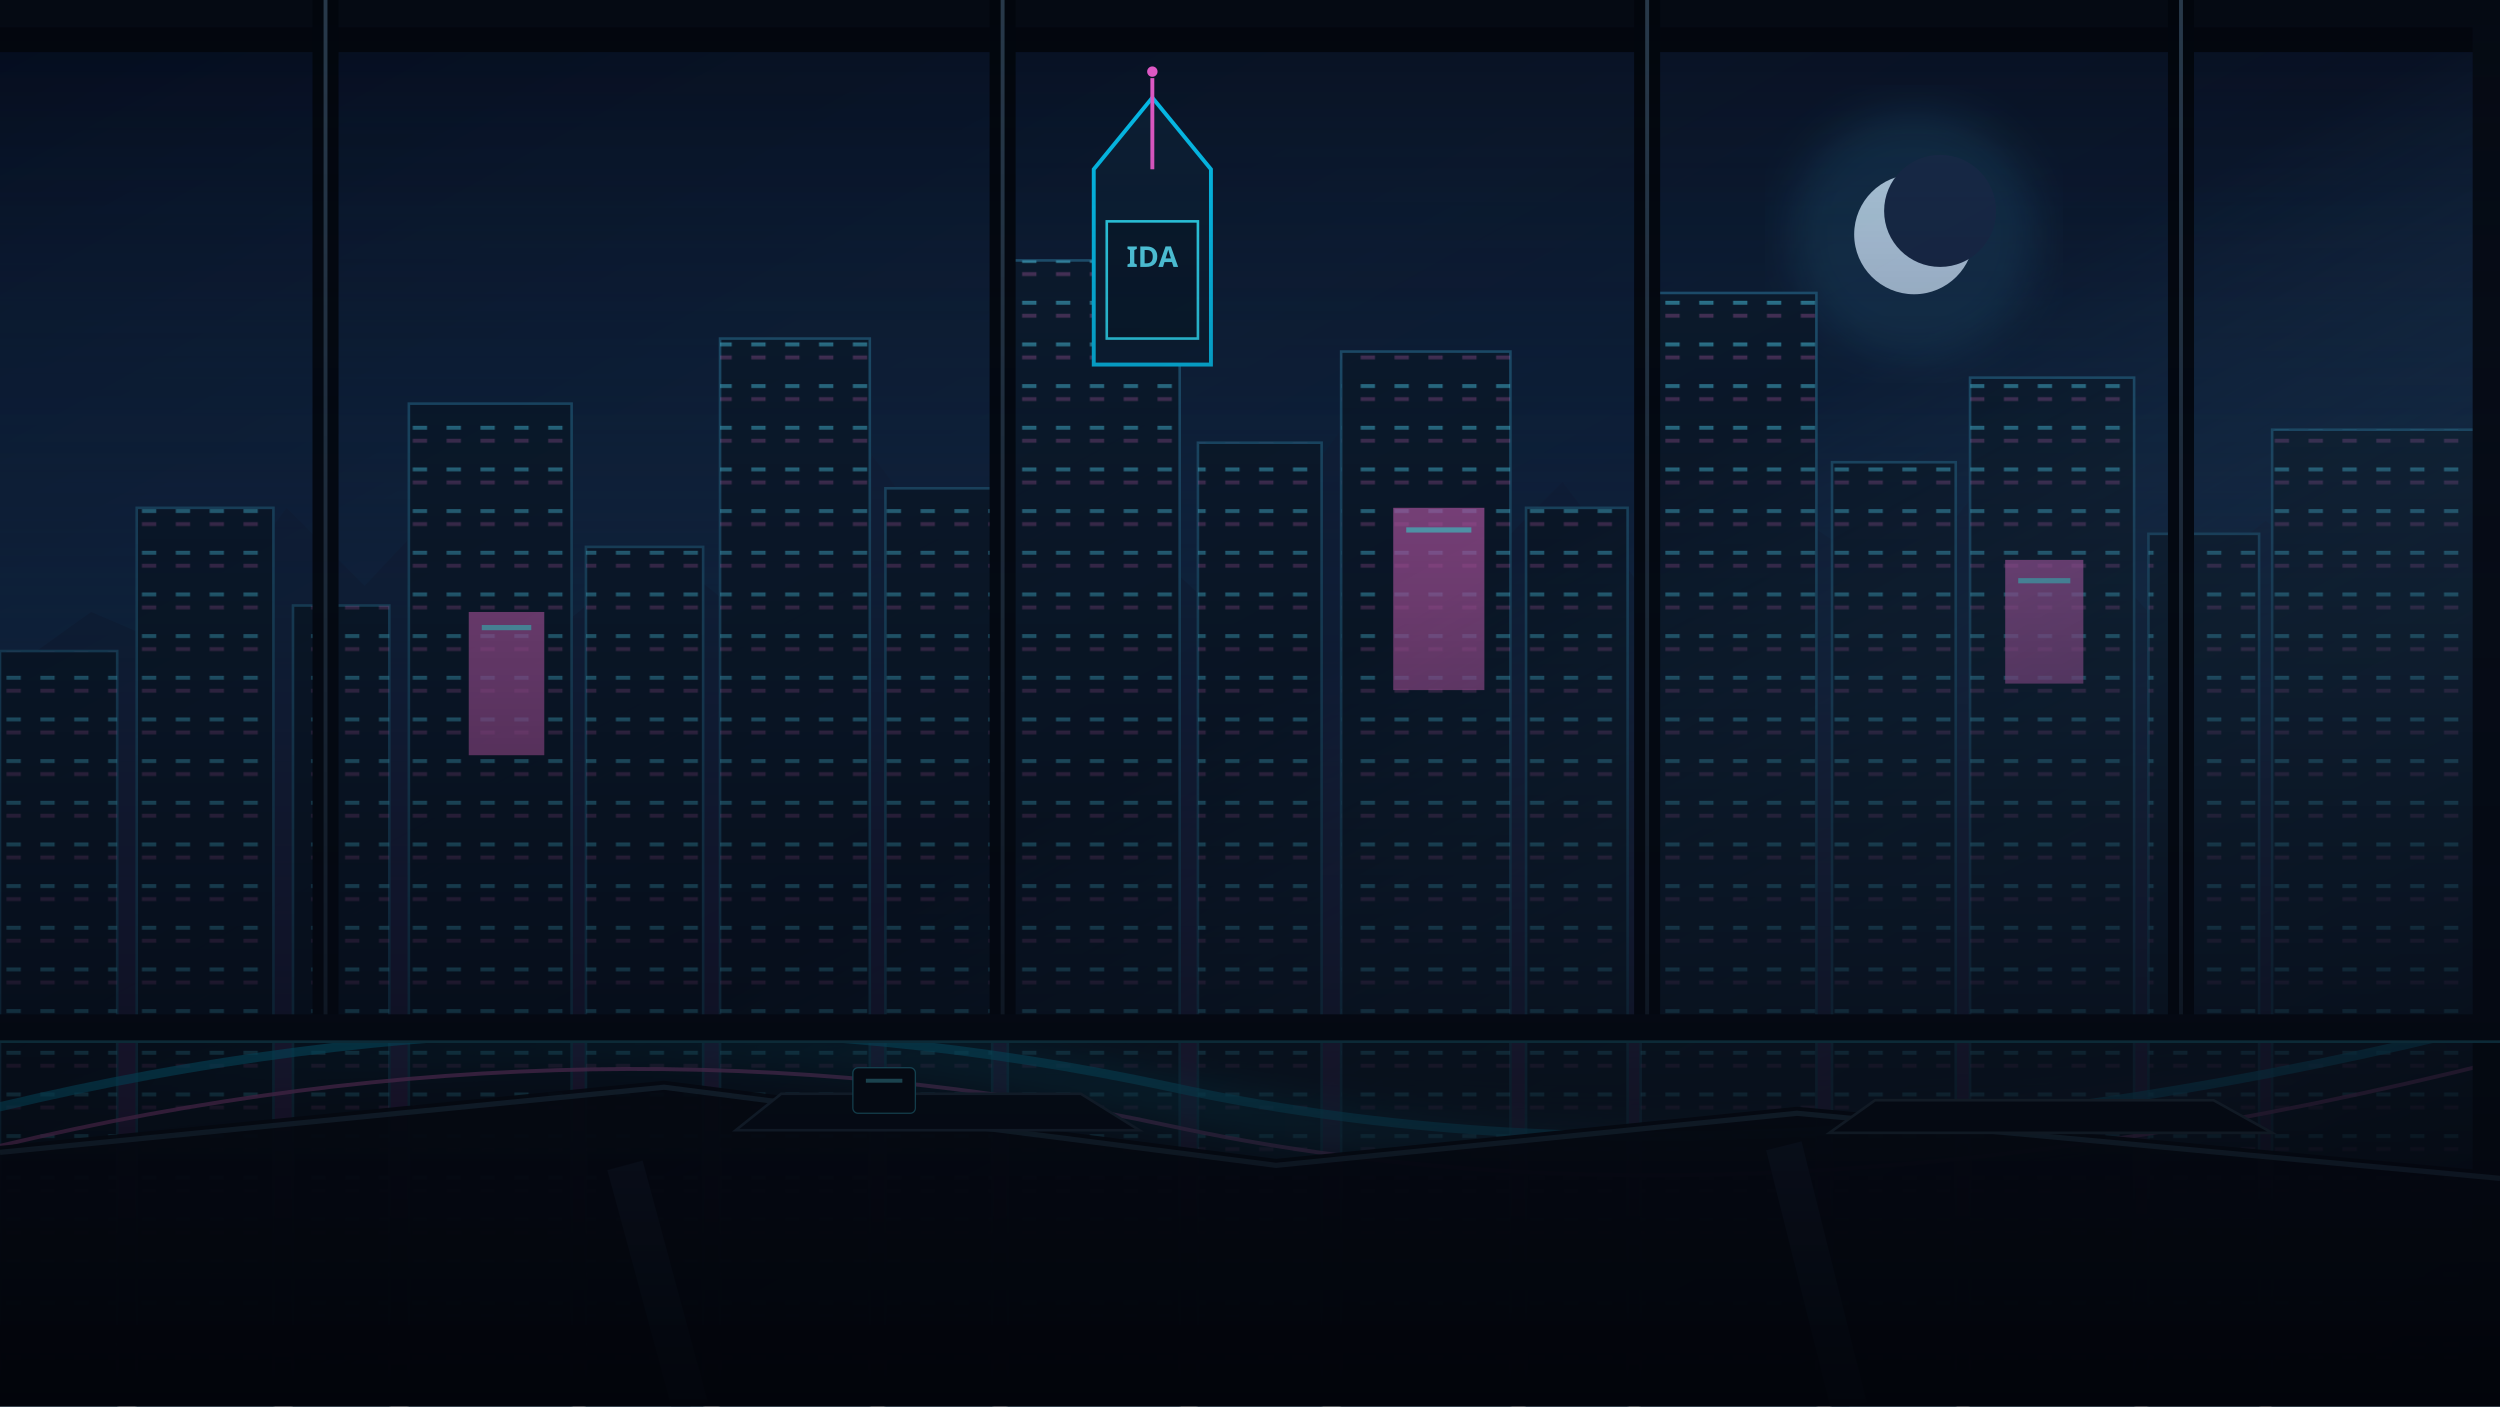
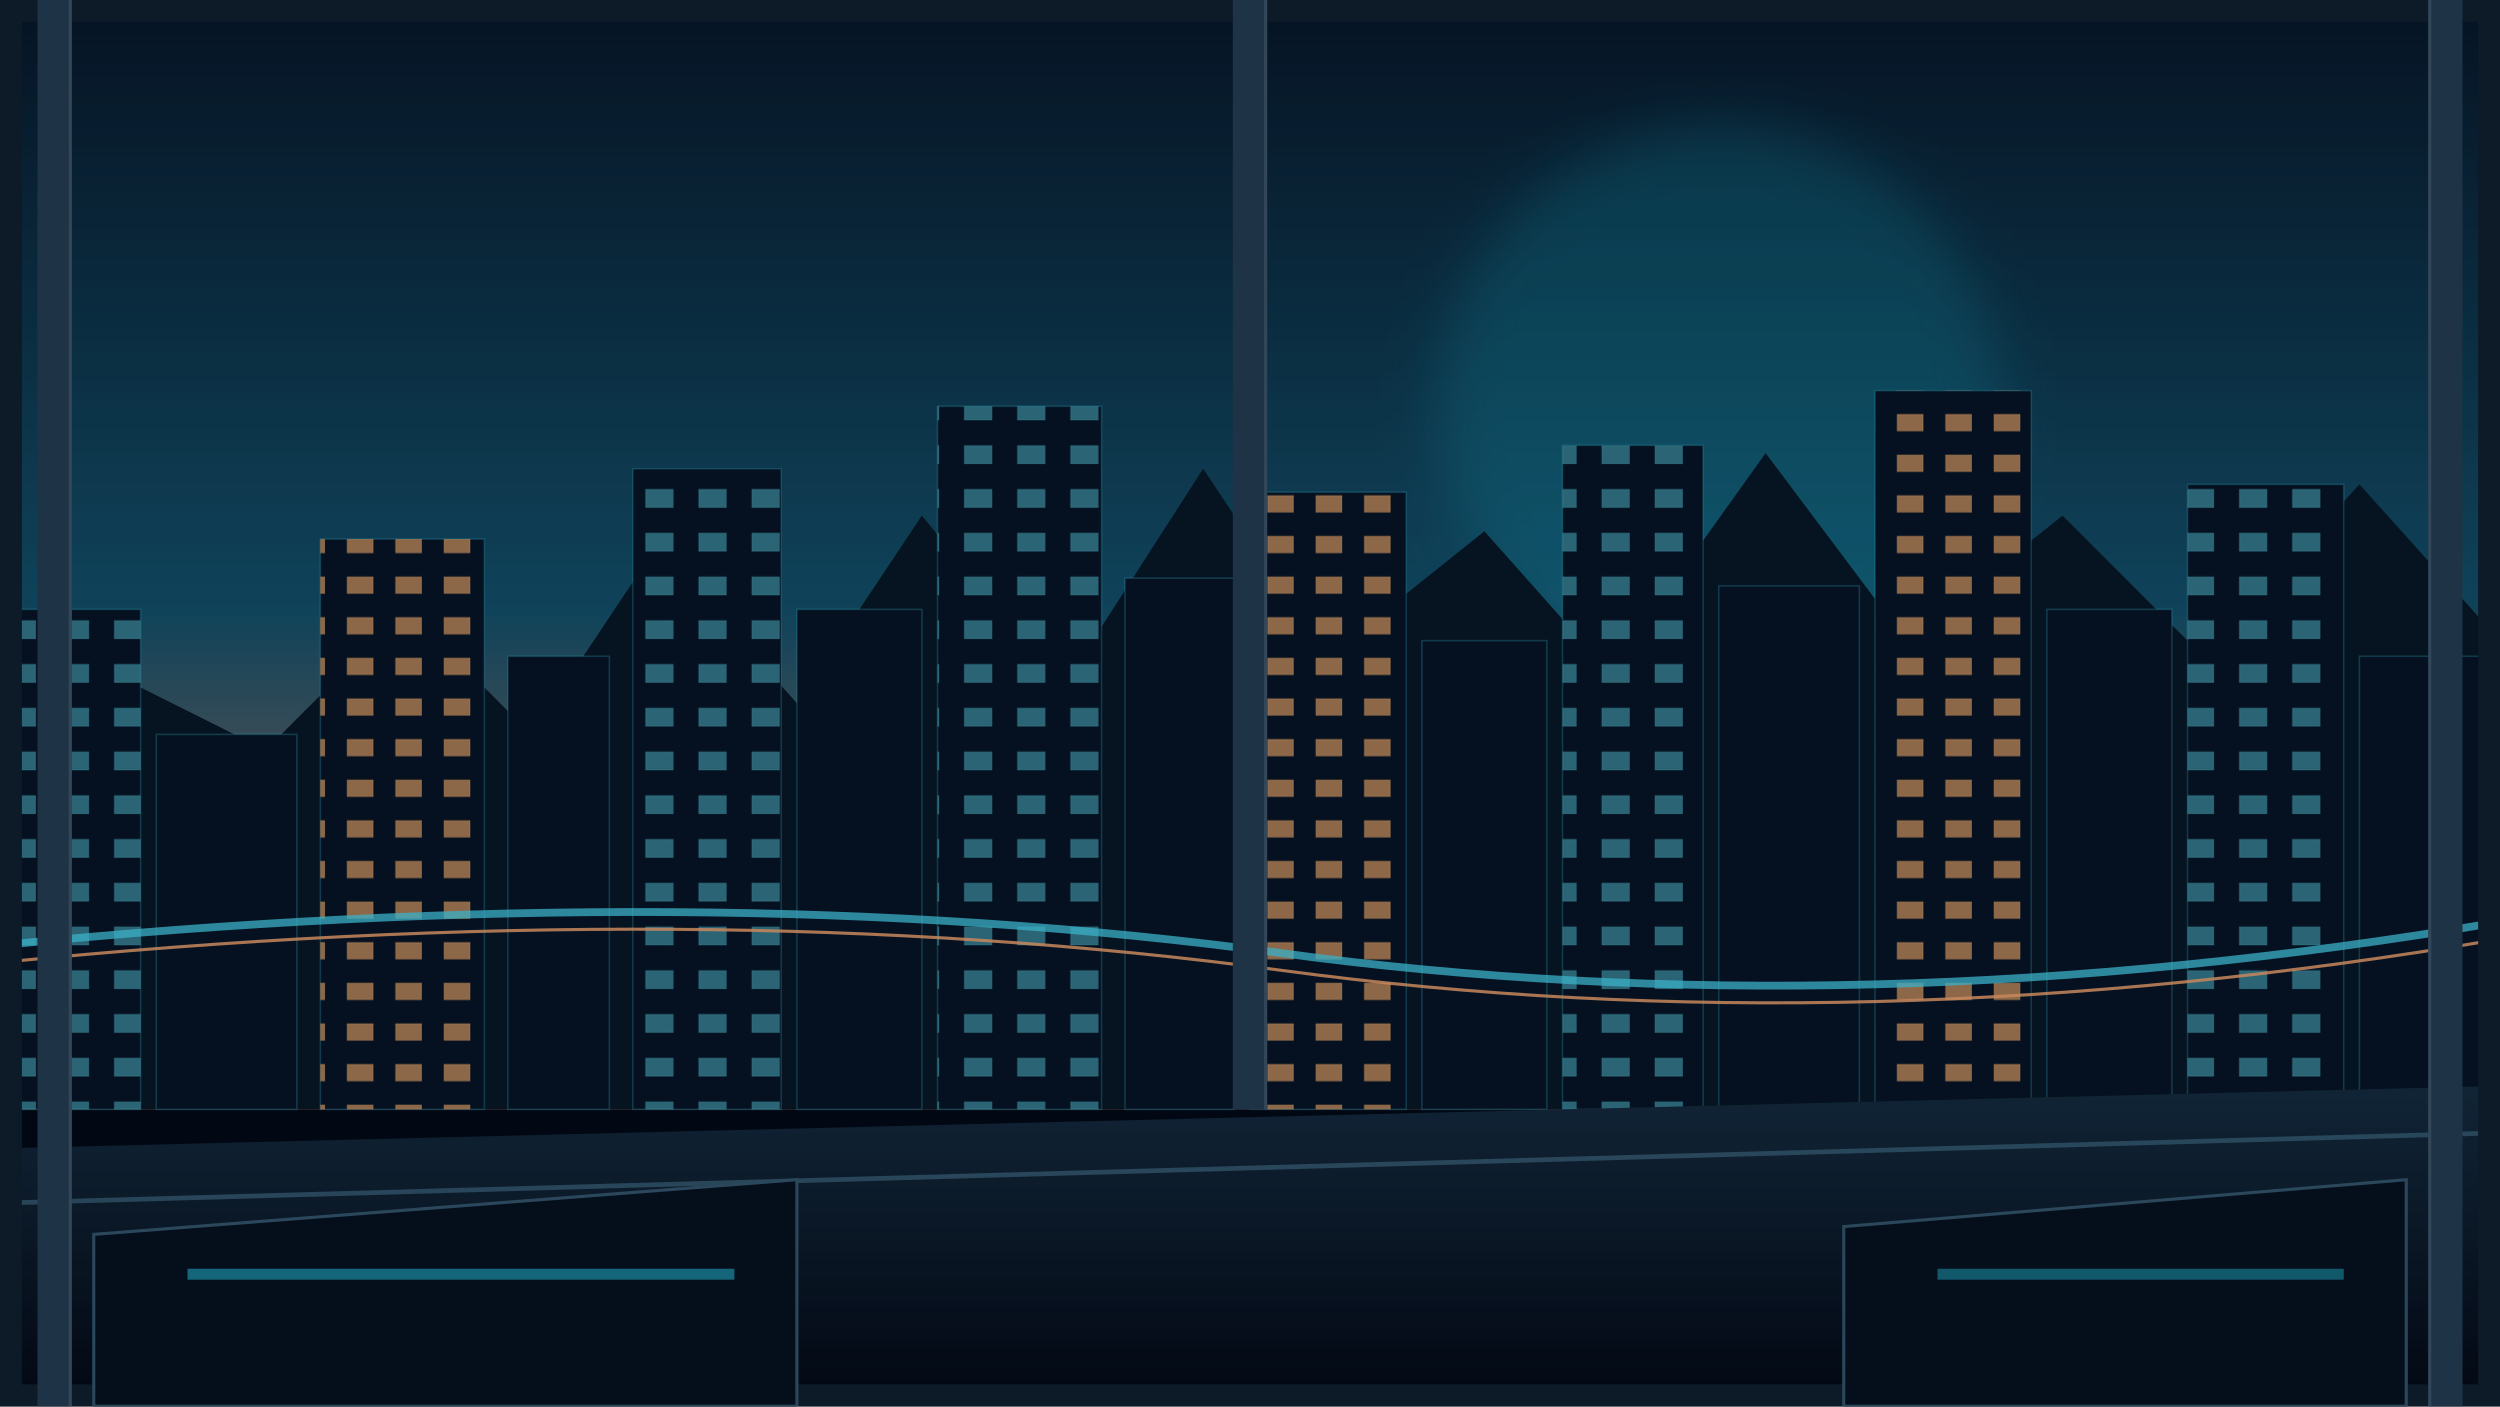
- <svg xmlns="http://www.w3.org/2000/svg" viewBox="0 0 1920 1080" preserveAspectRatio="xMidYMid slice">
+ <svg xmlns="http://www.w3.org/2000/svg" viewBox="0 0 1600 900" preserveAspectRatio="xMidYMid slice">
  <defs>
    <linearGradient id="sky" x2="0" y2="1">
-       <stop stop-color="#030817" />
-       <stop offset=".45" stop-color="#10294b" />
-       <stop offset=".8" stop-color="#4b2864" />
-       <stop offset="1" stop-color="#07101d" />
-     </linearGradient>
-     <linearGradient id="glass" x2="1" y2="1">
-       <stop stop-color="#08172b" stop-opacity=".16" />
-       <stop offset=".5" stop-color="#4c8bb6" stop-opacity=".05" />
-       <stop offset="1" stop-color="#020712" stop-opacity=".7" />
+       <stop stop-color="#071525" />
+       <stop offset=".55" stop-color="#13516a" />
+       <stop offset="1" stop-color="#d47c58" />
    </linearGradient>
    <linearGradient id="floor" x2="0" y2="1">
-       <stop stop-color="#0b1527" stop-opacity="0" />
-       <stop offset="1" stop-color="#02040a" stop-opacity=".96" />
+       <stop stop-color="#152b3d" />
+       <stop offset="1" stop-color="#030711" />
    </linearGradient>
-     <linearGradient id="cityglow">
-       <stop stop-color="#00d9ff" stop-opacity="0" />
-       <stop offset=".5" stop-color="#00d9ff" stop-opacity=".8" />
-       <stop offset="1" stop-color="#ff6cd8" stop-opacity="0" />
-     </linearGradient>
-     <filter id="blur">
-       <feGaussianBlur stdDeviation="16" />
+     <pattern id="w" width="34" height="28" patternUnits="userSpaceOnUse">
+       <rect x="5" y="5" width="18" height="12" fill="#62dff2" opacity=".6" />
+     </pattern>
+     <pattern id="o" width="31" height="26" patternUnits="userSpaceOnUse">
+       <rect x="5" y="5" width="17" height="11" fill="#ffb16b" opacity=".8" />
+     </pattern>
+     <filter id="b">
+       <feGaussianBlur stdDeviation="18" />
    </filter>
-     <pattern id="windows" width="26" height="32" patternUnits="userSpaceOnUse">
-       <rect x="5" y="7" width="11" height="3" fill="#52dfff" opacity=".65" />
-       <rect x="5" y="17" width="11" height="3" fill="#ff76d9" opacity=".35" />
-     </pattern>
  </defs>
-   <rect width="1920" height="1080" fill="url(#sky)" />
-   <circle cx="1470" cy="180" r="95" fill="#4bc7ff" opacity=".12" filter="url(#blur)" />
-   <circle cx="1470" cy="180" r="46" fill="#d3eaff" opacity=".9" />
-   <circle cx="1490" cy="162" r="43" fill="#152442" />
-   <g opacity=".5" fill="#101a35">
-     <path d="M0 520L70 470 140 500 220 390 280 450 355 370 420 490 505 420 580 480 670 350 760 470 850 390 930 465 1030 330 1120 450 1200 370 1290 490 1370 390 1460 450 1540 350 1650 470 1740 400 1830 465 1920 410V800H0Z" />
+   <rect width="1600" height="900" fill="#020712" />
+   <rect width="1600" height="710" fill="url(#sky)" />
+   <circle cx="1100" cy="260" r="180" fill="#19c2db" opacity=".2" filter="url(#b)" />
+   <path d="M0 490L90 440 170 480 260 390 340 470 420 350 510 450 590 330 680 440 770 300 850 420 950 340 1030 430 1130 290 1220 410 1320 330 1410 420 1510 310 1600 410V710H0Z" fill="#071522" />
+   <g stroke="#39c8e3" stroke-opacity=".28" fill="#061322">
+     <path d="M0 390H90V710H0Z" />
+     <path d="M100 470H190V710H100Z" />
+     <path d="M205 345H310V710H205Z" />
+     <path d="M325 420H390V710H325Z" />
+     <path d="M405 300H500V710H405Z" />
+     <path d="M510 390H590V710H510Z" />
+     <path d="M600 260H705V710H600Z" />
+     <path d="M720 370H790V710H720Z" />
+     <path d="M800 315H900V710H800Z" />
+     <path d="M910 410H990V710H910Z" />
+     <path d="M1000 285H1090V710H1000Z" />
+     <path d="M1100 375H1190V710H1100Z" />
+     <path d="M1200 250H1300V710H1200Z" />
+     <path d="M1310 390H1390V710H1310Z" />
+     <path d="M1400 310H1500V710H1400Z" />
+     <path d="M1510 420H1600V710H1510Z" />
  </g>
-   <g fill="#071425" stroke="#1e5777" stroke-width="2">
-     <path d="M0 500h90v580H0z" />
-     <path d="M105 390h105v690H105z" />
-     <path d="M225 465h74v615h-74z" />
-     <path d="M314 310h125v770H314z" />
-     <path d="M450 420h90v660h-90z" />
-     <path d="M553 260h115v820H553z" />
-     <path d="M680 375h82v705h-82z" />
-     <path d="M774 200h132v880H774z" />
-     <path d="M920 340h95v740h-95z" />
-     <path d="M1030 270h130v810h-130z" />
-     <path d="M1172 390h78v690h-78z" />
-     <path d="M1260 225h135v855h-135z" />
-     <path d="M1407 355h95v725h-95z" />
-     <path d="M1513 290h126v790h-126z" />
-     <path d="M1650 410h85v670h-85z" />
-     <path d="M1745 330h175v750h-175z" />
+   <g opacity=".85">
+     <path d="M0 390H90V710H0Z" fill="url(#w)" />
+     <path d="M205 345H310V710H205Z" fill="url(#o)" />
+     <path d="M405 300H500V710H405Z" fill="url(#w)" />
+     <path d="M600 260H705V710H600Z" fill="url(#w)" />
+     <path d="M800 315H900V710H800Z" fill="url(#o)" />
+     <path d="M1000 285H1090V710H1000Z" fill="url(#w)" />
+     <path d="M1200 250H1300V710H1200Z" fill="url(#o)" />
+     <path d="M1400 310H1500V710H1400Z" fill="url(#w)" />
  </g>
-   <g fill="url(#windows)" opacity=".85">
-     <path d="M0 500h90v580H0z" />
-     <path d="M105 390h105v690H105z" />
-     <path d="M225 465h74v615h-74z" />
-     <path d="M314 310h125v770H314z" />
-     <path d="M450 420h90v660h-90z" />
-     <path d="M553 260h115v820H553z" />
-     <path d="M680 375h82v705h-82z" />
-     <path d="M774 200h132v880H774z" />
-     <path d="M920 340h95v740h-95z" />
-     <path d="M1030 270h130v810h-130z" />
-     <path d="M1172 390h78v690h-78z" />
-     <path d="M1260 225h135v855h-135z" />
-     <path d="M1407 355h95v725h-95z" />
-     <path d="M1513 290h126v790h-126z" />
-     <path d="M1650 410h85v670h-85z" />
-     <path d="M1745 330h175v750h-175z" />
-   </g>
-   <g fill="none" stroke-linecap="round">
-     <path d="M0 850Q460 740 900 835T1920 785" stroke="#00cfff" stroke-width="7" opacity=".65" />
-     <path d="M0 880Q460 770 900 865T1920 815" stroke="#ff69d4" stroke-width="3" opacity=".8" />
-     <path d="M0 860Q460 750 900 845T1920 795" stroke="url(#cityglow)" stroke-width="24" opacity=".6" filter="url(#blur)" />
-   </g>
-   <g>
-     <path d="M840 280h90v-150l-45-55-45 55z" fill="#08172b" stroke="#00cfff" stroke-width="3" />
-     <rect x="850" y="170" width="70" height="90" fill="#031222" stroke="#2ee7ff" stroke-width="2" />
-     <text x="885" y="205" text-anchor="middle" fill="#5beaff" font-family="sans-serif" font-size="22" font-weight="bold">IDA</text>
-     <path d="M885 130V60" stroke="#ff5cd6" stroke-width="3" />
-     <circle cx="885" cy="55" r="4" fill="#ff5cd6" />
-   </g>
-   <g fill="#ff72dc" opacity=".7">
-     <rect x="360" y="470" width="58" height="110" />
-     <rect x="1070" y="390" width="70" height="140" />
-     <rect x="1540" y="430" width="60" height="95" />
-   </g>
-   <g fill="#72efff" opacity=".9">
-     <rect x="370" y="480" width="38" height="4" />
-     <rect x="1080" y="405" width="50" height="4" />
-     <rect x="1550" y="444" width="40" height="4" />
-   </g>
-   <rect width="1920" height="1080" fill="url(#glass)" />
-   <path d="M0 0H1920V40H0Z" fill="#03060d" />
-   <path d="M0 0H1920V1080H0" fill="none" stroke="#050a13" stroke-width="42" />
-   <path d="M250 0V790M770 0V790M1265 0V790M1675 0V790" stroke="#02060d" stroke-width="20" />
-   <path d="M250 0V790M770 0V790M1265 0V790M1675 0V790" stroke="#3a5368" stroke-width="3" opacity=".65" />
-   <path d="M0 790H1920" stroke="#050b15" stroke-width="22" />
-   <path d="M0 800H1920" stroke="#38dfff" stroke-width="2" opacity=".55" />
-   <path d="M0 880L510 830 980 890 1380 850 1920 900V1080H0Z" fill="#060b14" opacity=".93" />
-   <path d="M0 885L510 835 980 895 1380 855 1920 905" fill="none" stroke="#4a7895" stroke-width="4" opacity=".65" />
-   <path d="M480 895L530 1080M1370 880L1420 1080" stroke="#18263a" stroke-width="28" />
-   <path d="M600 840h230l45 28H565z" fill="#091322" stroke="#37546d" stroke-width="2" />
-   <rect x="655" y="820" width="48" height="35" rx="4" fill="#07101c" stroke="#40dfff" />
-   <path d="M665 830h28" stroke="#5ceaff" stroke-width="3" />
-   <path d="M1440 845h260l45 25h-340z" fill="#080f1c" stroke="#3b5367" stroke-width="2" />
-   <path d="M0 0H1920V1080H0Z" fill="url(#floor)" />
+   <path d="M0 605Q450 560 820 610T1600 590" fill="none" stroke="#48d9f3" stroke-width="5" opacity=".75" />
+   <path d="M0 616Q450 571 820 621T1600 601" fill="none" stroke="#f9a66c" stroke-width="2" opacity=".85" />
+   <path d="M0 735L1600 695V900H0Z" fill="url(#floor)" />
+   <path d="M0 770L1600 725" stroke="#426b82" stroke-width="3" opacity=".7" />
+   <path d="M0 0H1600V900H0Z" fill="none" stroke="#101e2b" stroke-width="28" />
+   <path d="M35 0V900M800 0V710M1565 0V900" stroke="#263d50" stroke-width="22" />
+   <path d="M45 0V900M810 0V710M1555 0V900" stroke="#8ca3b4" stroke-opacity=".25" stroke-width="2" />
+   <path d="M60 900V790L510 755V900Z" fill="#06101d" stroke="#35566b" stroke-width="2" />
+   <path d="M1180 900V785L1540 755V900Z" fill="#06101d" stroke="#35566b" stroke-width="2" />
+   <rect x="120" y="812" width="350" height="7" fill="#28c5e2" opacity=".6" />
+   <rect x="1240" y="812" width="260" height="7" fill="#28c5e2" opacity=".5" />
+   <rect width="1600" height="900" fill="#020817" opacity=".2" />
</svg>
